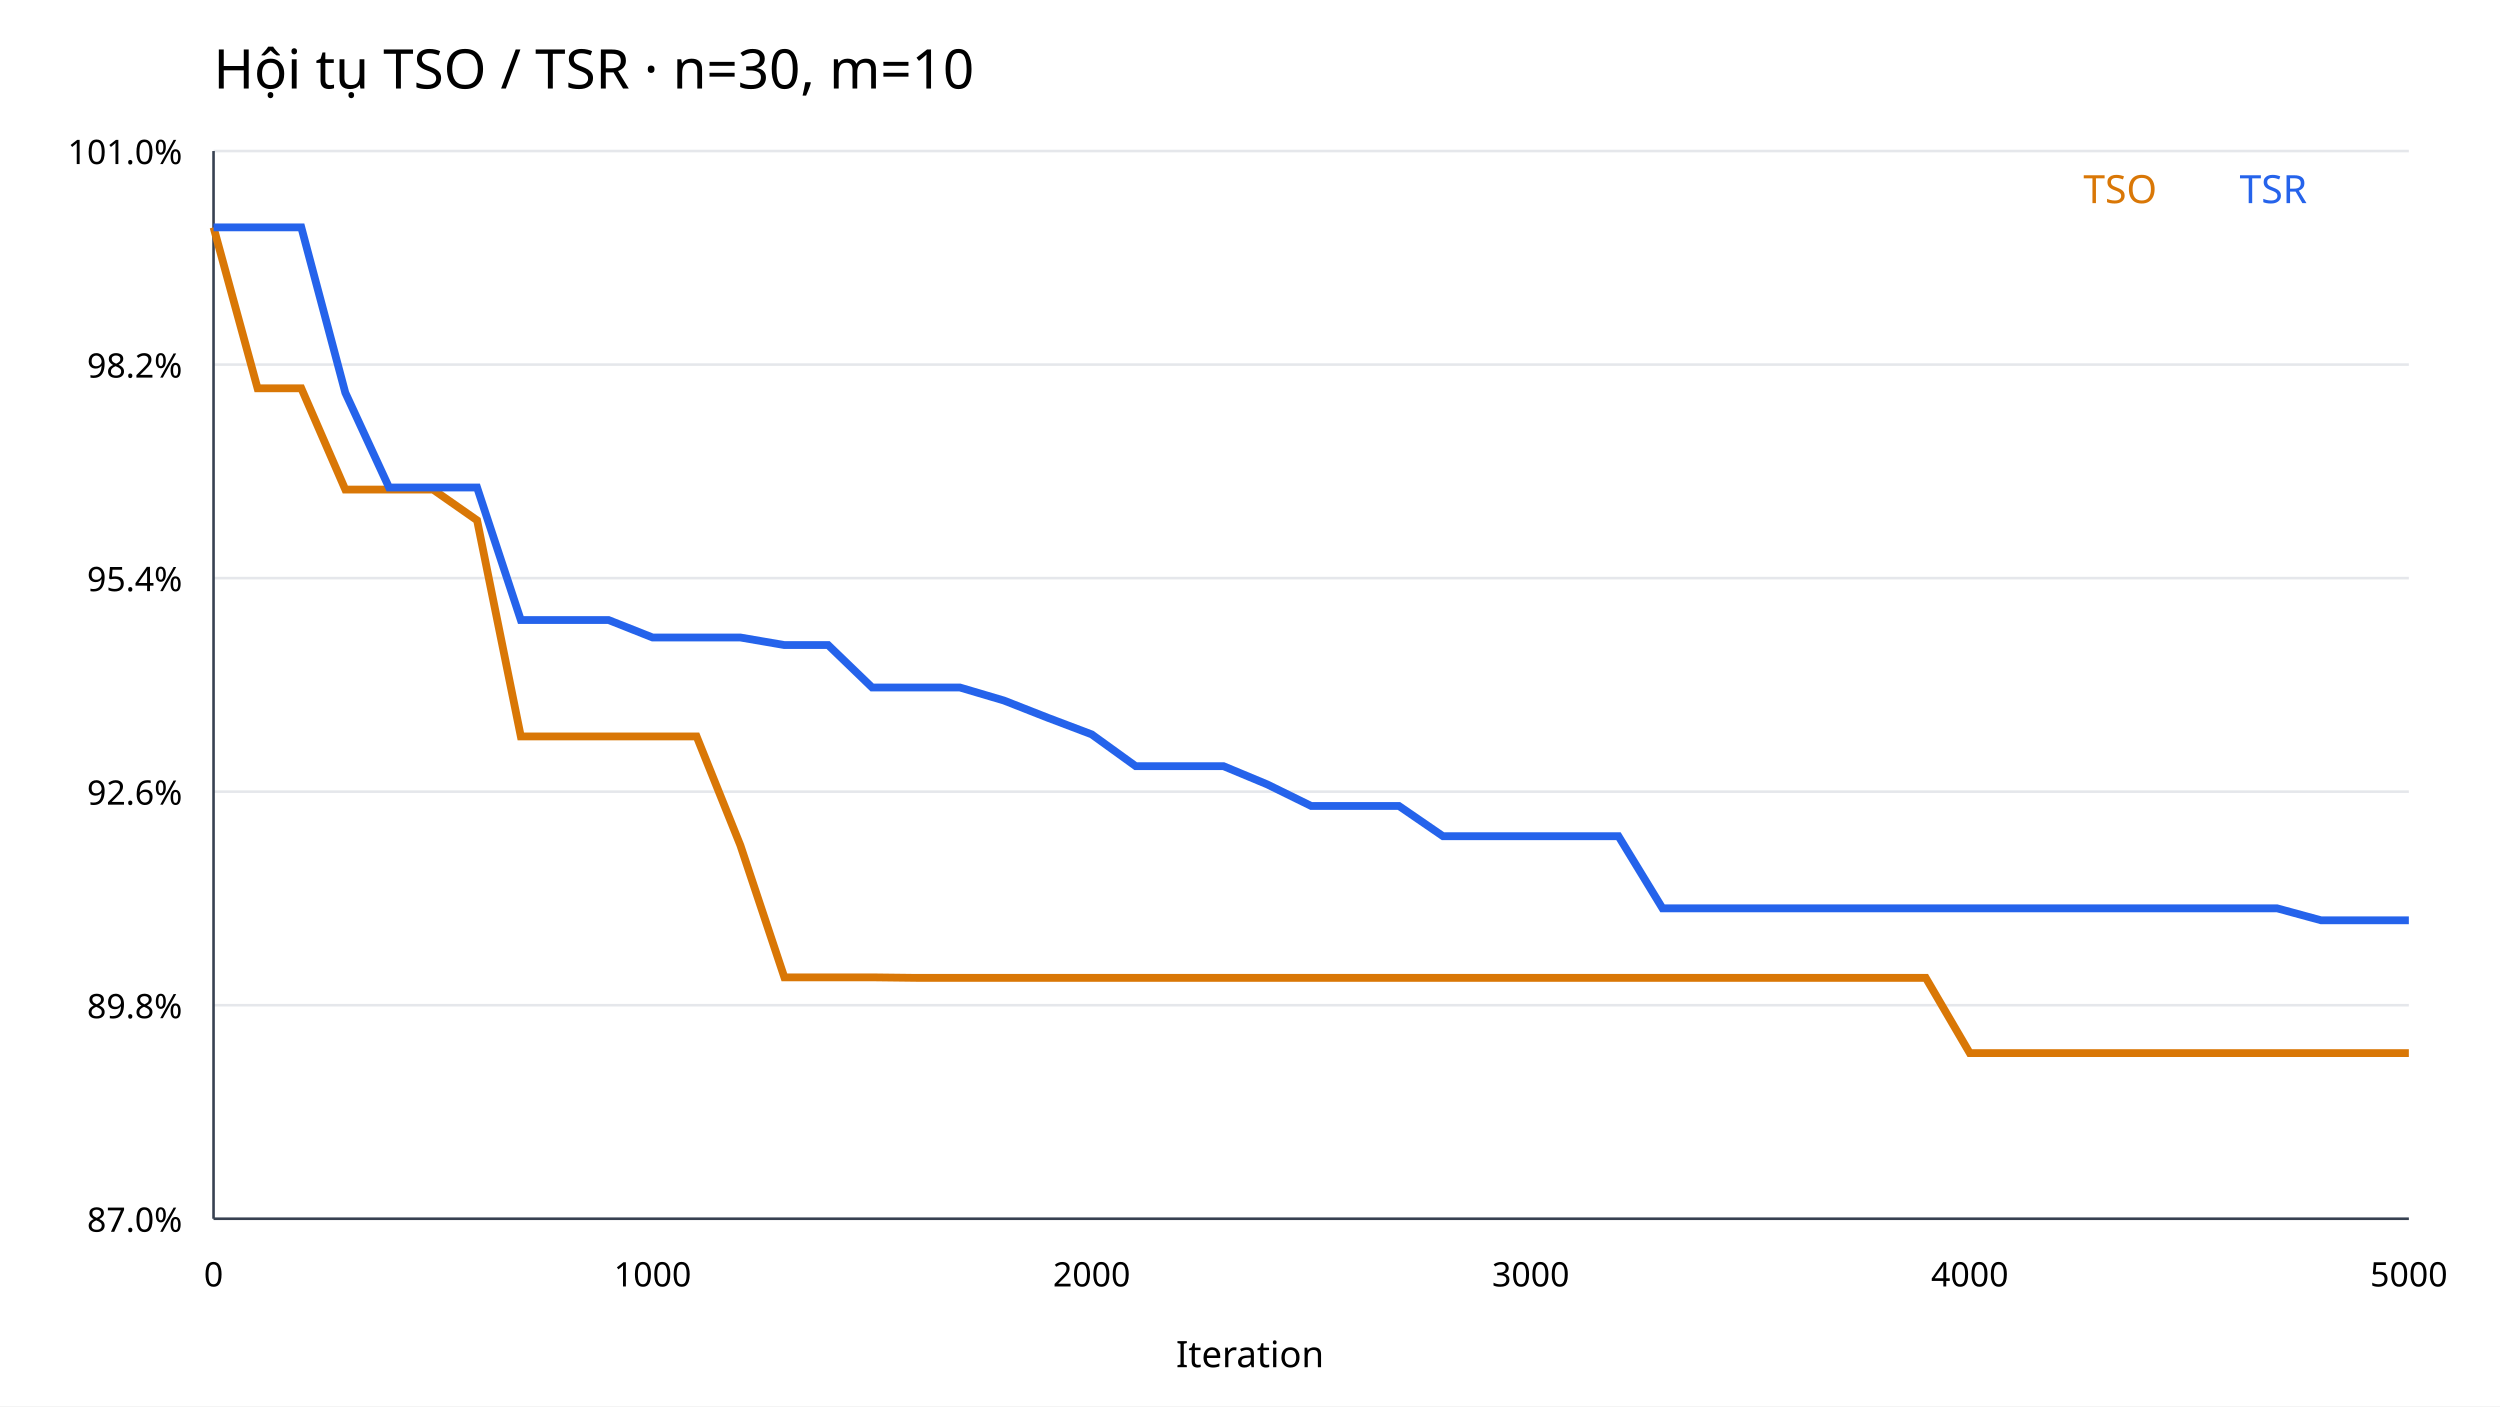
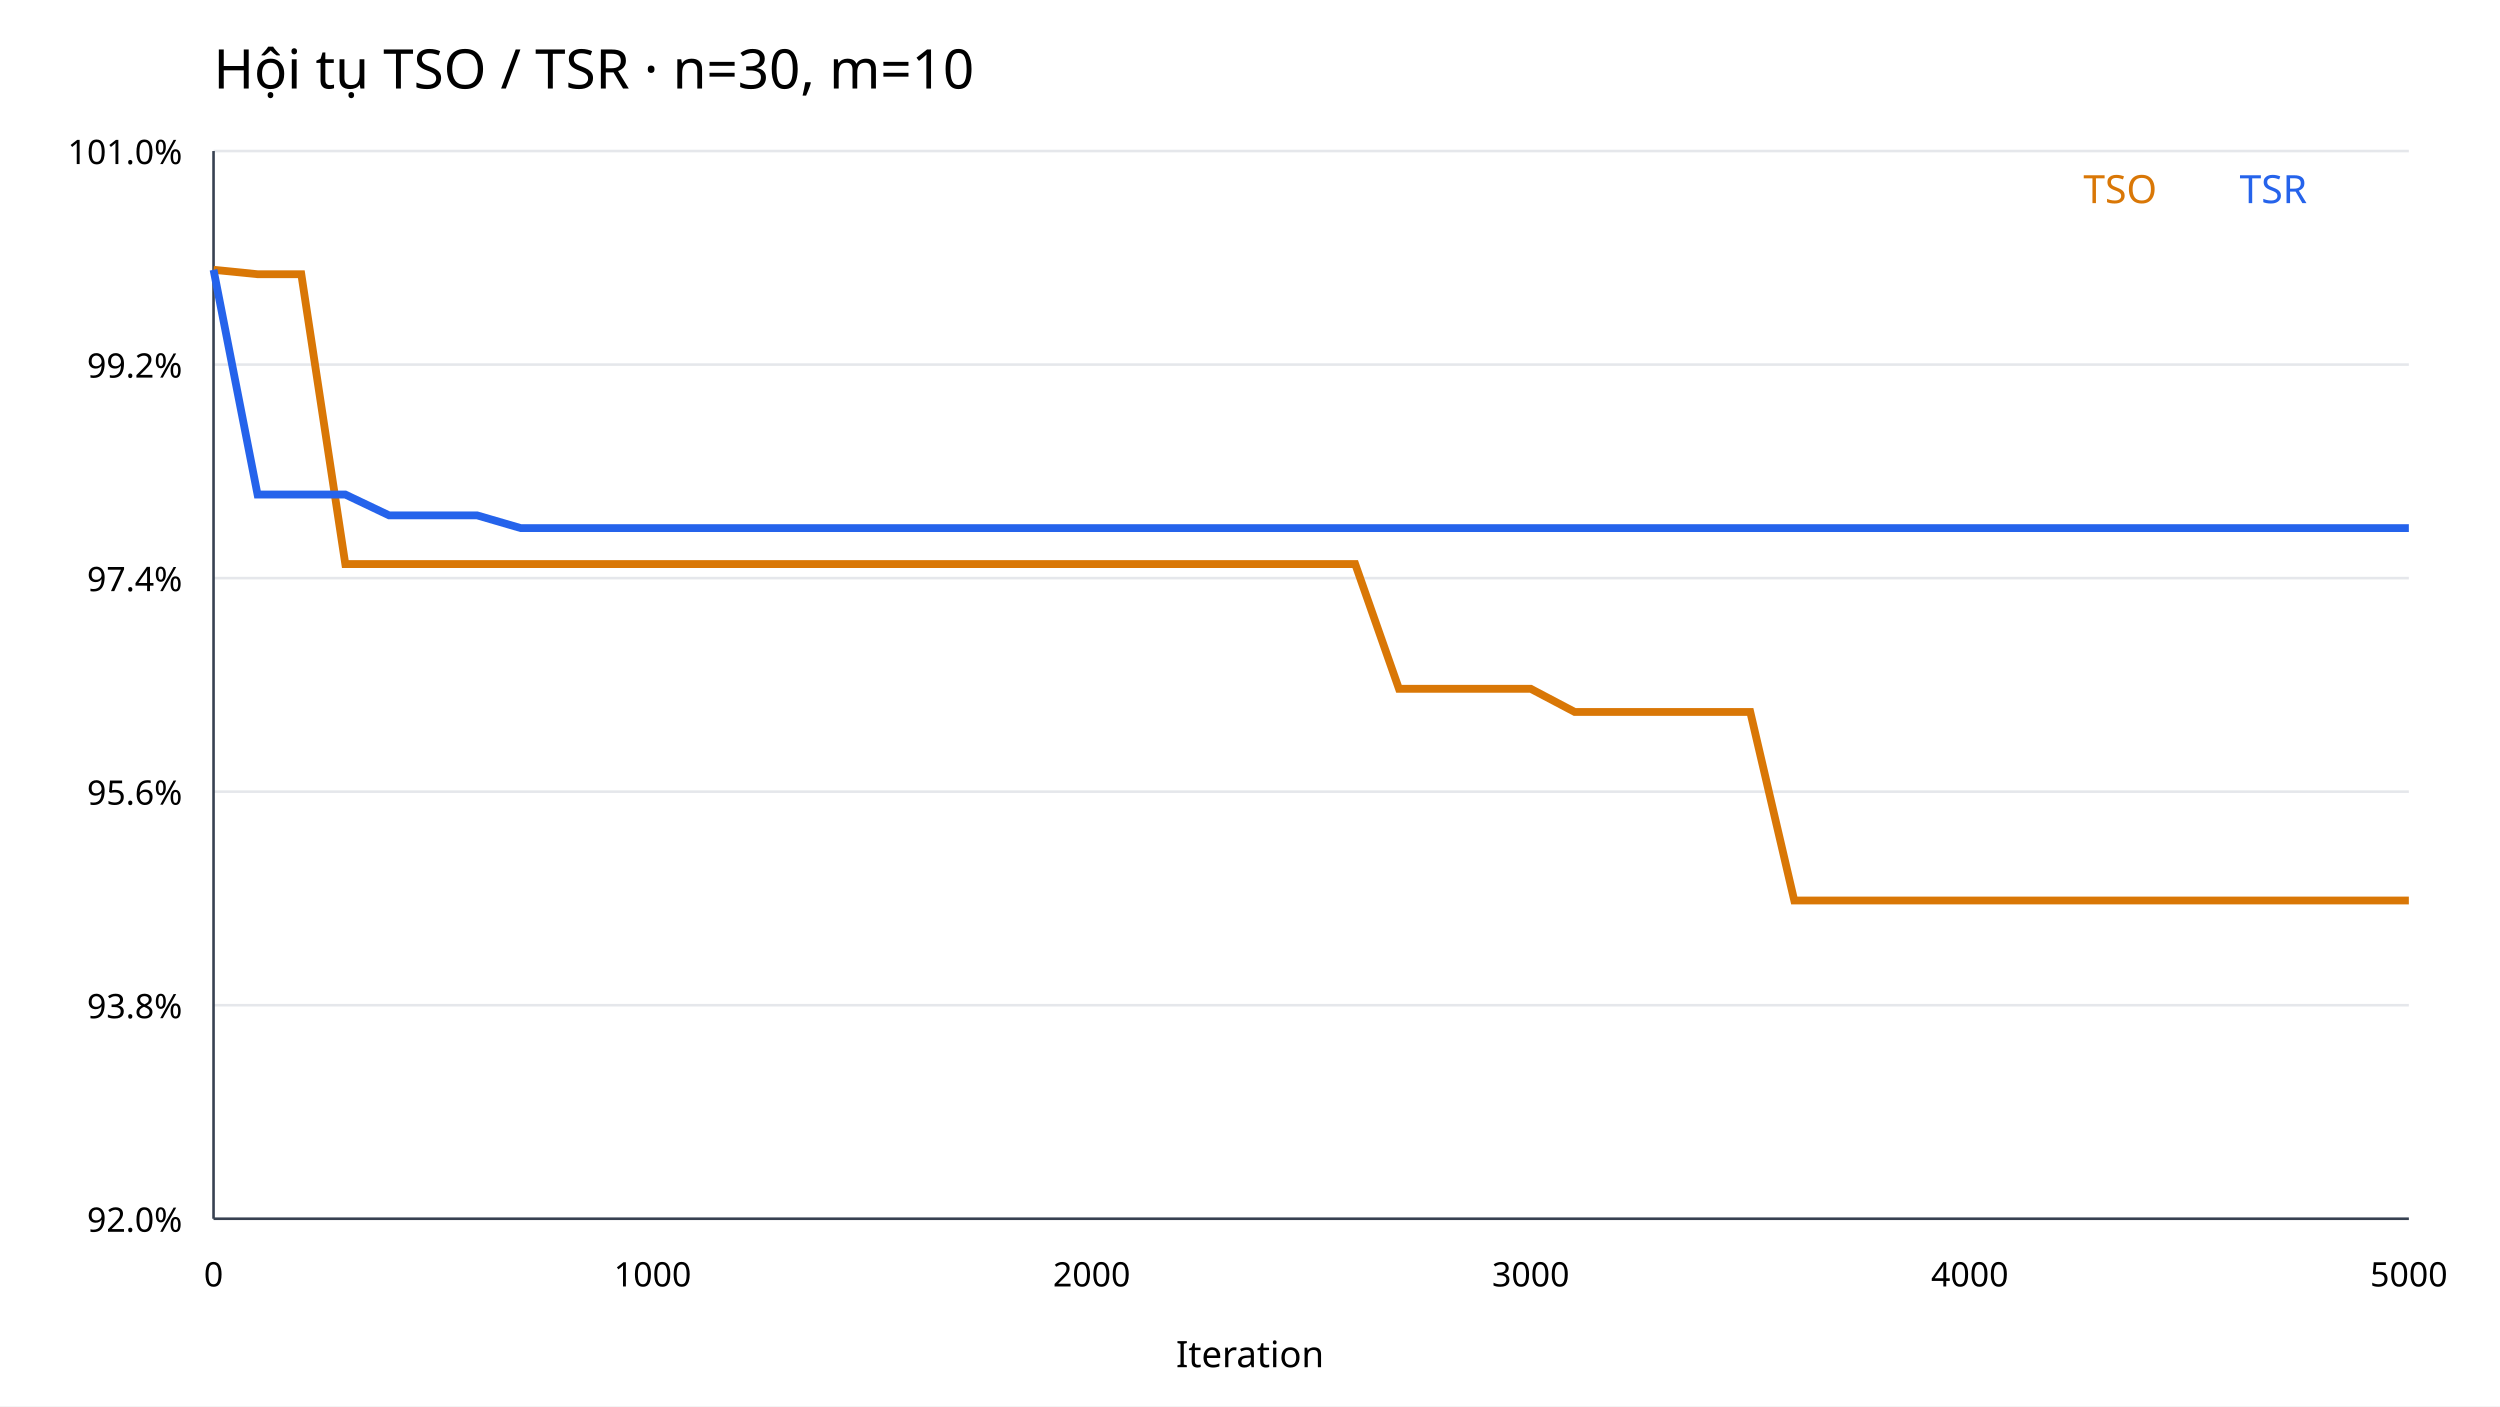
<svg xmlns="http://www.w3.org/2000/svg" viewBox="0 0 960 540" role="img" aria-label="TSO và TSR: makespan tốt nhất theo iteration">
  <rect width="960" height="540" fill="white" />
  <text x="82" y="34" font-family="sans-serif" font-size="21">Hội tụ TSO / TSR · n=30, m=10</text>
  <line x1="82" x2="925" y1="468.0" y2="468.0" stroke="#e5e7eb" />
-   <text x="70" y="473.0" text-anchor="end" font-family="sans-serif" font-size="13">87.0%</text>
+   <text x="70" y="473.0" text-anchor="end" font-family="sans-serif" font-size="13">92.0%</text>
  <line x1="82" x2="925" y1="386" y2="386" stroke="#e5e7eb" />
-   <text x="70" y="391" text-anchor="end" font-family="sans-serif" font-size="13">89.8%</text>
+   <text x="70" y="391" text-anchor="end" font-family="sans-serif" font-size="13">93.8%</text>
  <line x1="82" x2="925" y1="304" y2="304" stroke="#e5e7eb" />
-   <text x="70" y="309" text-anchor="end" font-family="sans-serif" font-size="13">92.6%</text>
+   <text x="70" y="309" text-anchor="end" font-family="sans-serif" font-size="13">95.6%</text>
  <line x1="82" x2="925" y1="222" y2="222" stroke="#e5e7eb" />
-   <text x="70" y="227" text-anchor="end" font-family="sans-serif" font-size="13">95.4%</text>
+   <text x="70" y="227" text-anchor="end" font-family="sans-serif" font-size="13">97.4%</text>
  <line x1="82" x2="925" y1="140" y2="140" stroke="#e5e7eb" />
-   <text x="70" y="145" text-anchor="end" font-family="sans-serif" font-size="13">98.2%</text>
+   <text x="70" y="145" text-anchor="end" font-family="sans-serif" font-size="13">99.2%</text>
  <line x1="82" x2="925" y1="58.0" y2="58.0" stroke="#e5e7eb" />
  <text x="70" y="63.0" text-anchor="end" font-family="sans-serif" font-size="13">101.0%</text>
  <text x="82.0" y="494" text-anchor="middle" font-family="sans-serif" font-size="13">0</text>
  <text x="250.6" y="494" text-anchor="middle" font-family="sans-serif" font-size="13">1000</text>
  <text x="419.2" y="494" text-anchor="middle" font-family="sans-serif" font-size="13">2000</text>
  <text x="587.8" y="494" text-anchor="middle" font-family="sans-serif" font-size="13">3000</text>
  <text x="756.4" y="494" text-anchor="middle" font-family="sans-serif" font-size="13">4000</text>
  <text x="925.0" y="494" text-anchor="middle" font-family="sans-serif" font-size="13">5000</text>
  <line x1="82" x2="82" y1="58" y2="468" stroke="#374151" />
  <line x1="82" x2="925" y1="468" y2="468" stroke="#374151" />
-   <polyline fill="none" stroke="#d97706" stroke-width="3" points="82.0,87.3 98.9,149.1 115.7,149.1 132.6,188.0 149.4,188.0 166.3,188.0 183.2,199.8 200.0,282.8 216.9,282.8 233.7,282.8 250.6,282.8 267.5,282.8 284.3,324.6 301.2,375.3 318.0,375.3 334.9,375.3 351.8,375.5 368.6,375.5 385.5,375.5 402.3,375.5 419.2,375.5 436.1,375.5 452.9,375.5 469.8,375.5 486.6,375.5 503.5,375.5 520.4,375.5 537.2,375.5 554.1,375.5 570.9,375.5 587.8,375.5 604.7,375.5 621.5,375.5 638.4,375.5 655.2,375.5 672.1,375.5 689.0,375.5 705.8,375.5 722.7,375.5 739.5,375.5 756.4,404.4 773.3,404.4 790.1,404.4 807.0,404.4 823.8,404.4 840.7,404.4 857.6,404.4 874.4,404.4 891.3,404.4 908.1,404.4 925.0,404.4" />
-   <polyline fill="none" stroke="#2563eb" stroke-width="3" points="82.0,87.3 98.9,87.3 115.7,87.3 132.6,150.8 149.4,187.2 166.3,187.2 183.2,187.2 200.0,238.1 216.9,238.1 233.7,238.1 250.6,244.8 267.5,244.8 284.3,244.8 301.2,247.7 318.0,247.7 334.9,264.0 351.8,264.0 368.6,264.0 385.5,269.0 402.3,275.6 419.2,282.0 436.1,294.2 452.9,294.2 469.8,294.2 486.6,301.2 503.5,309.5 520.4,309.5 537.2,309.5 554.1,321.1 570.9,321.1 587.8,321.1 604.7,321.1 621.5,321.1 638.4,348.8 655.2,348.8 672.1,348.8 689.0,348.8 705.8,348.8 722.7,348.8 739.5,348.8 756.4,348.8 773.3,348.8 790.1,348.8 807.0,348.8 823.8,348.8 840.7,348.8 857.6,348.8 874.4,348.8 891.3,353.4 908.1,353.4 925.0,353.4" />
+   <polyline fill="none" stroke="#d97706" stroke-width="3" points="82.0,103.6 98.9,105.3 115.7,105.3 132.6,216.6 149.4,216.6 166.3,216.6 183.2,216.6 200.0,216.6 216.9,216.6 233.7,216.6 250.6,216.6 267.5,216.6 284.3,216.6 301.2,216.6 318.0,216.6 334.9,216.6 351.8,216.6 368.6,216.6 385.5,216.6 402.3,216.6 419.2,216.6 436.1,216.6 452.9,216.6 469.8,216.6 486.6,216.6 503.5,216.6 520.4,216.6 537.2,264.5 554.1,264.5 570.9,264.5 587.8,264.5 604.7,273.4 621.5,273.4 638.4,273.4 655.2,273.4 672.1,273.4 689.0,345.8 705.8,345.8 722.7,345.8 739.5,345.8 756.4,345.8 773.3,345.8 790.1,345.8 807.0,345.8 823.8,345.8 840.7,345.8 857.6,345.8 874.4,345.8 891.3,345.8 908.1,345.8 925.0,345.8" />
+   <polyline fill="none" stroke="#2563eb" stroke-width="3" points="82.0,103.6 98.9,189.9 115.7,189.9 132.6,189.9 149.4,197.9 166.3,197.9 183.2,197.9 200.0,202.8 216.9,202.8 233.7,202.8 250.6,202.8 267.5,202.8 284.3,202.8 301.2,202.8 318.0,202.8 334.9,202.8 351.8,202.8 368.6,202.8 385.5,202.8 402.3,202.8 419.2,202.8 436.1,202.8 452.9,202.8 469.8,202.8 486.6,202.8 503.5,202.8 520.4,202.8 537.2,202.8 554.1,202.8 570.9,202.8 587.8,202.8 604.7,202.8 621.5,202.8 638.4,202.8 655.2,202.8 672.1,202.8 689.0,202.8 705.8,202.8 722.7,202.8 739.5,202.8 756.4,202.8 773.3,202.8 790.1,202.8 807.0,202.8 823.8,202.8 840.7,202.8 857.6,202.8 874.4,202.8 891.3,202.8 908.1,202.8 925.0,202.8" />
  <text x="480" y="525" text-anchor="middle" font-family="sans-serif" font-size="14">Iteration</text>
  <text x="800" y="78" fill="#d97706" font-family="sans-serif" font-size="15">TSO</text>
  <text x="860" y="78" fill="#2563eb" font-family="sans-serif" font-size="15">TSR</text>
</svg>
